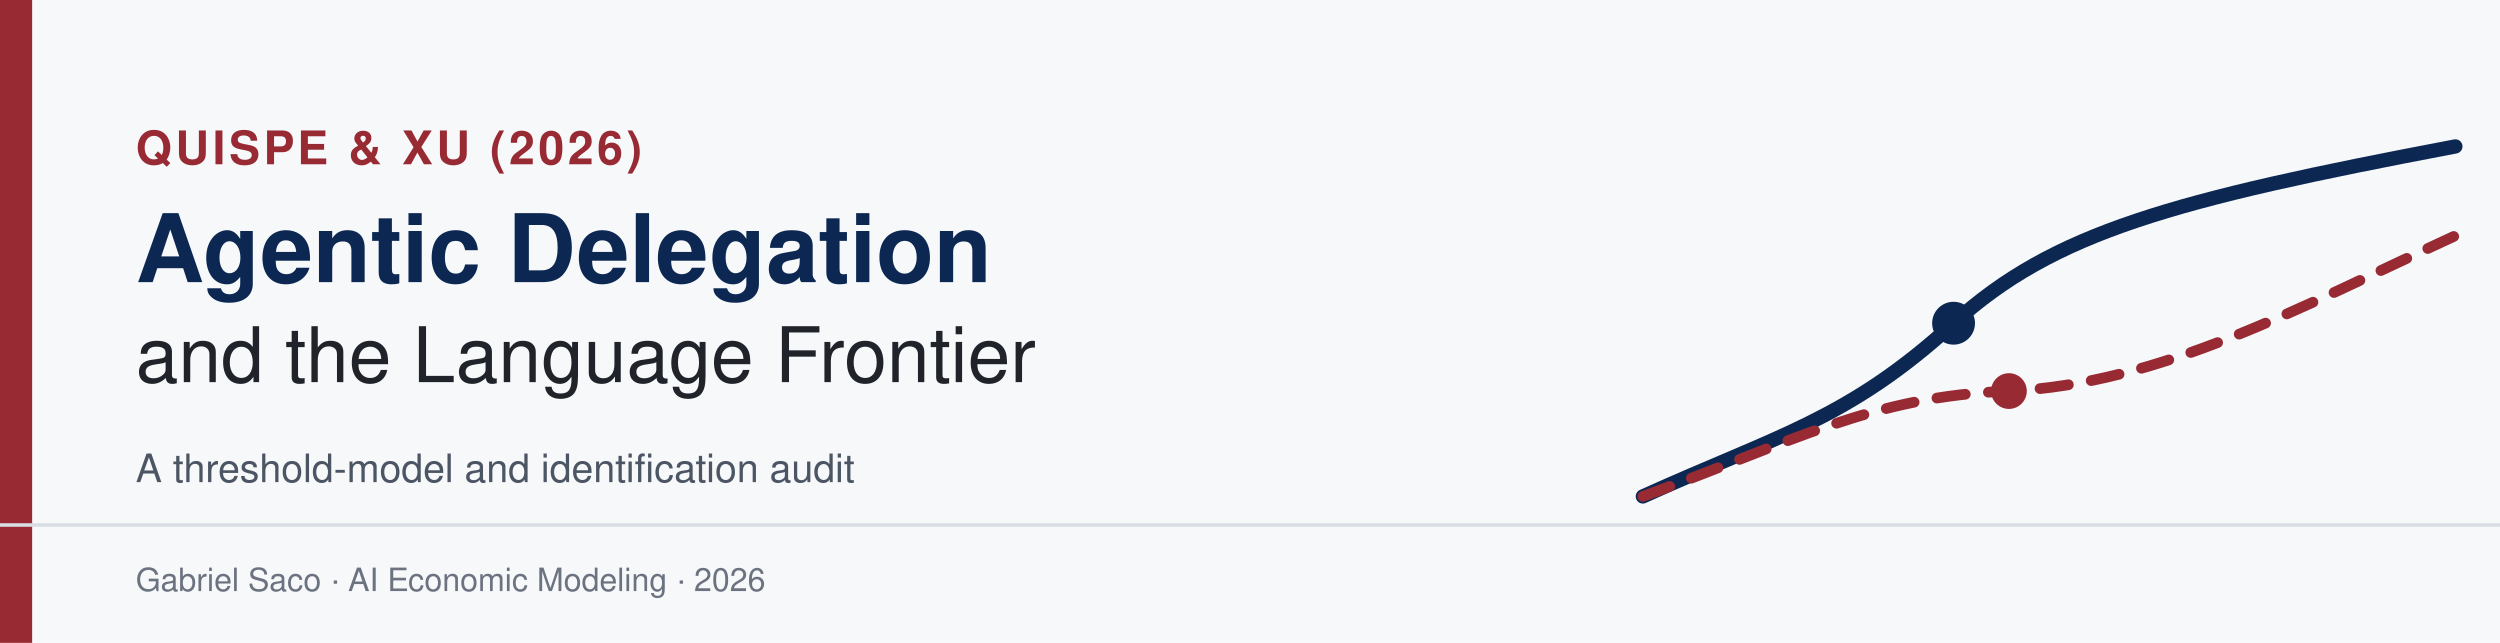
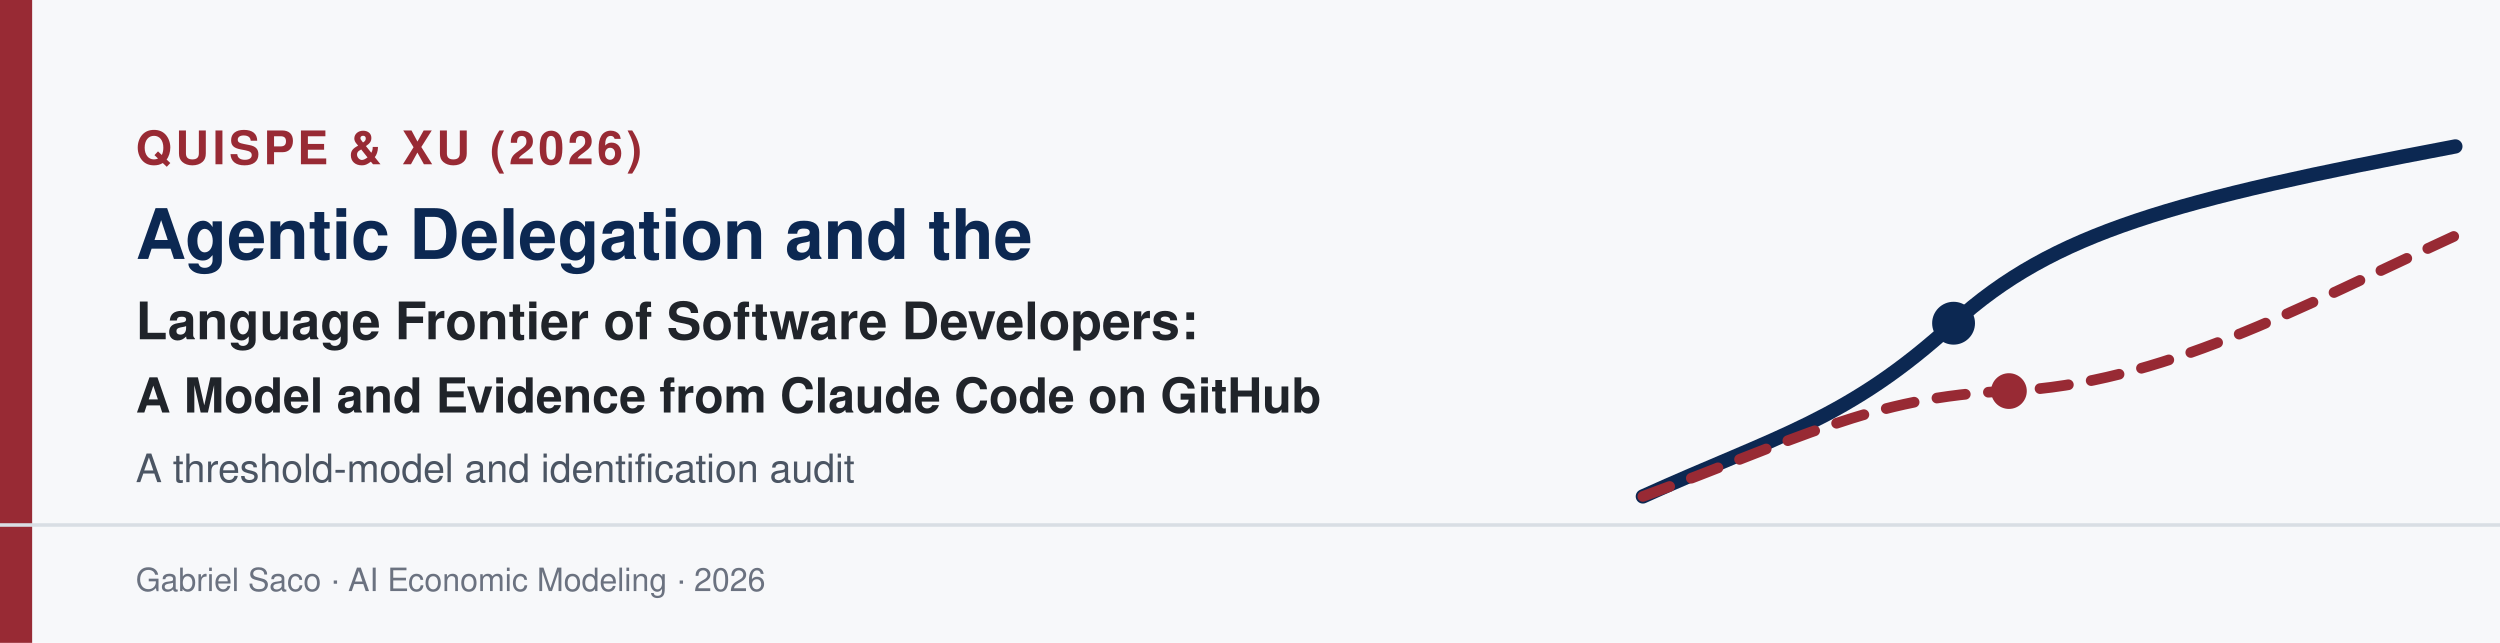
<svg xmlns="http://www.w3.org/2000/svg" width="1400" height="360" viewBox="0 0 1400 360" role="img" aria-labelledby="title desc">
  <rect width="1400" height="360" fill="#F7F8FA" />
  <rect width="18" height="360" fill="#982A34" />
  <path d="M0 294 H1400" stroke="#D9DEE4" stroke-width="2" />
  <path d="M920 278 C995 244 1035 235 1094 181 C1150 130 1217 112 1375 82" fill="none" stroke="#0C2852" stroke-width="8" stroke-linecap="round" />
  <path d="M920 278 C1005 247 1048 222 1125 219 C1210 215 1288 172 1375 132" fill="none" stroke="#982A34" stroke-width="6" stroke-linecap="round" stroke-dasharray="16 13" />
  <circle cx="1094" cy="181" r="12" fill="#0C2852" />
  <circle cx="1125" cy="219" r="10" fill="#982A34" />
  <text x="76" y="92" font-family="Avenir Next, Helvetica, Arial, sans-serif" font-size="26" font-weight="600" fill="#982A34" letter-spacing="2">QUISPE &amp; XU (2026)</text>
-   <text x="76" y="158" font-family="Avenir Next, Helvetica, Arial, sans-serif" font-size="53" font-weight="700" fill="#0C2852">Agentic Delegation</text>
-   <text x="76" y="214" font-family="Avenir Next, Helvetica, Arial, sans-serif" font-size="43" font-weight="500" fill="#20242A">and the Language Frontier</text>
+   <text x="76" y="145" font-family="Avenir Next, Helvetica, Arial, sans-serif" font-size="39" font-weight="700" fill="#0C2852">Agentic Delegation and the</text>
+   <text x="76" y="190" font-family="Avenir Next, Helvetica, Arial, sans-serif" font-size="29" font-weight="700" fill="#20242A">Language Frontier of Software Developers:</text>
+   <text x="76" y="231" font-family="Avenir Next, Helvetica, Arial, sans-serif" font-size="27" font-weight="600" fill="#20242A">A Model and Evidence from Claude Code on GitHub</text>
  <text x="76" y="270" font-family="Avenir Next, Helvetica, Arial, sans-serif" font-size="22" fill="#4B5563">A threshold-model and identification audit</text>
  <text x="76" y="331" font-family="Avenir Next, Helvetica, Arial, sans-serif" font-size="18" fill="#6B7280">Gabriel Saco · AI Economic Modeling · 2026</text>
</svg>
